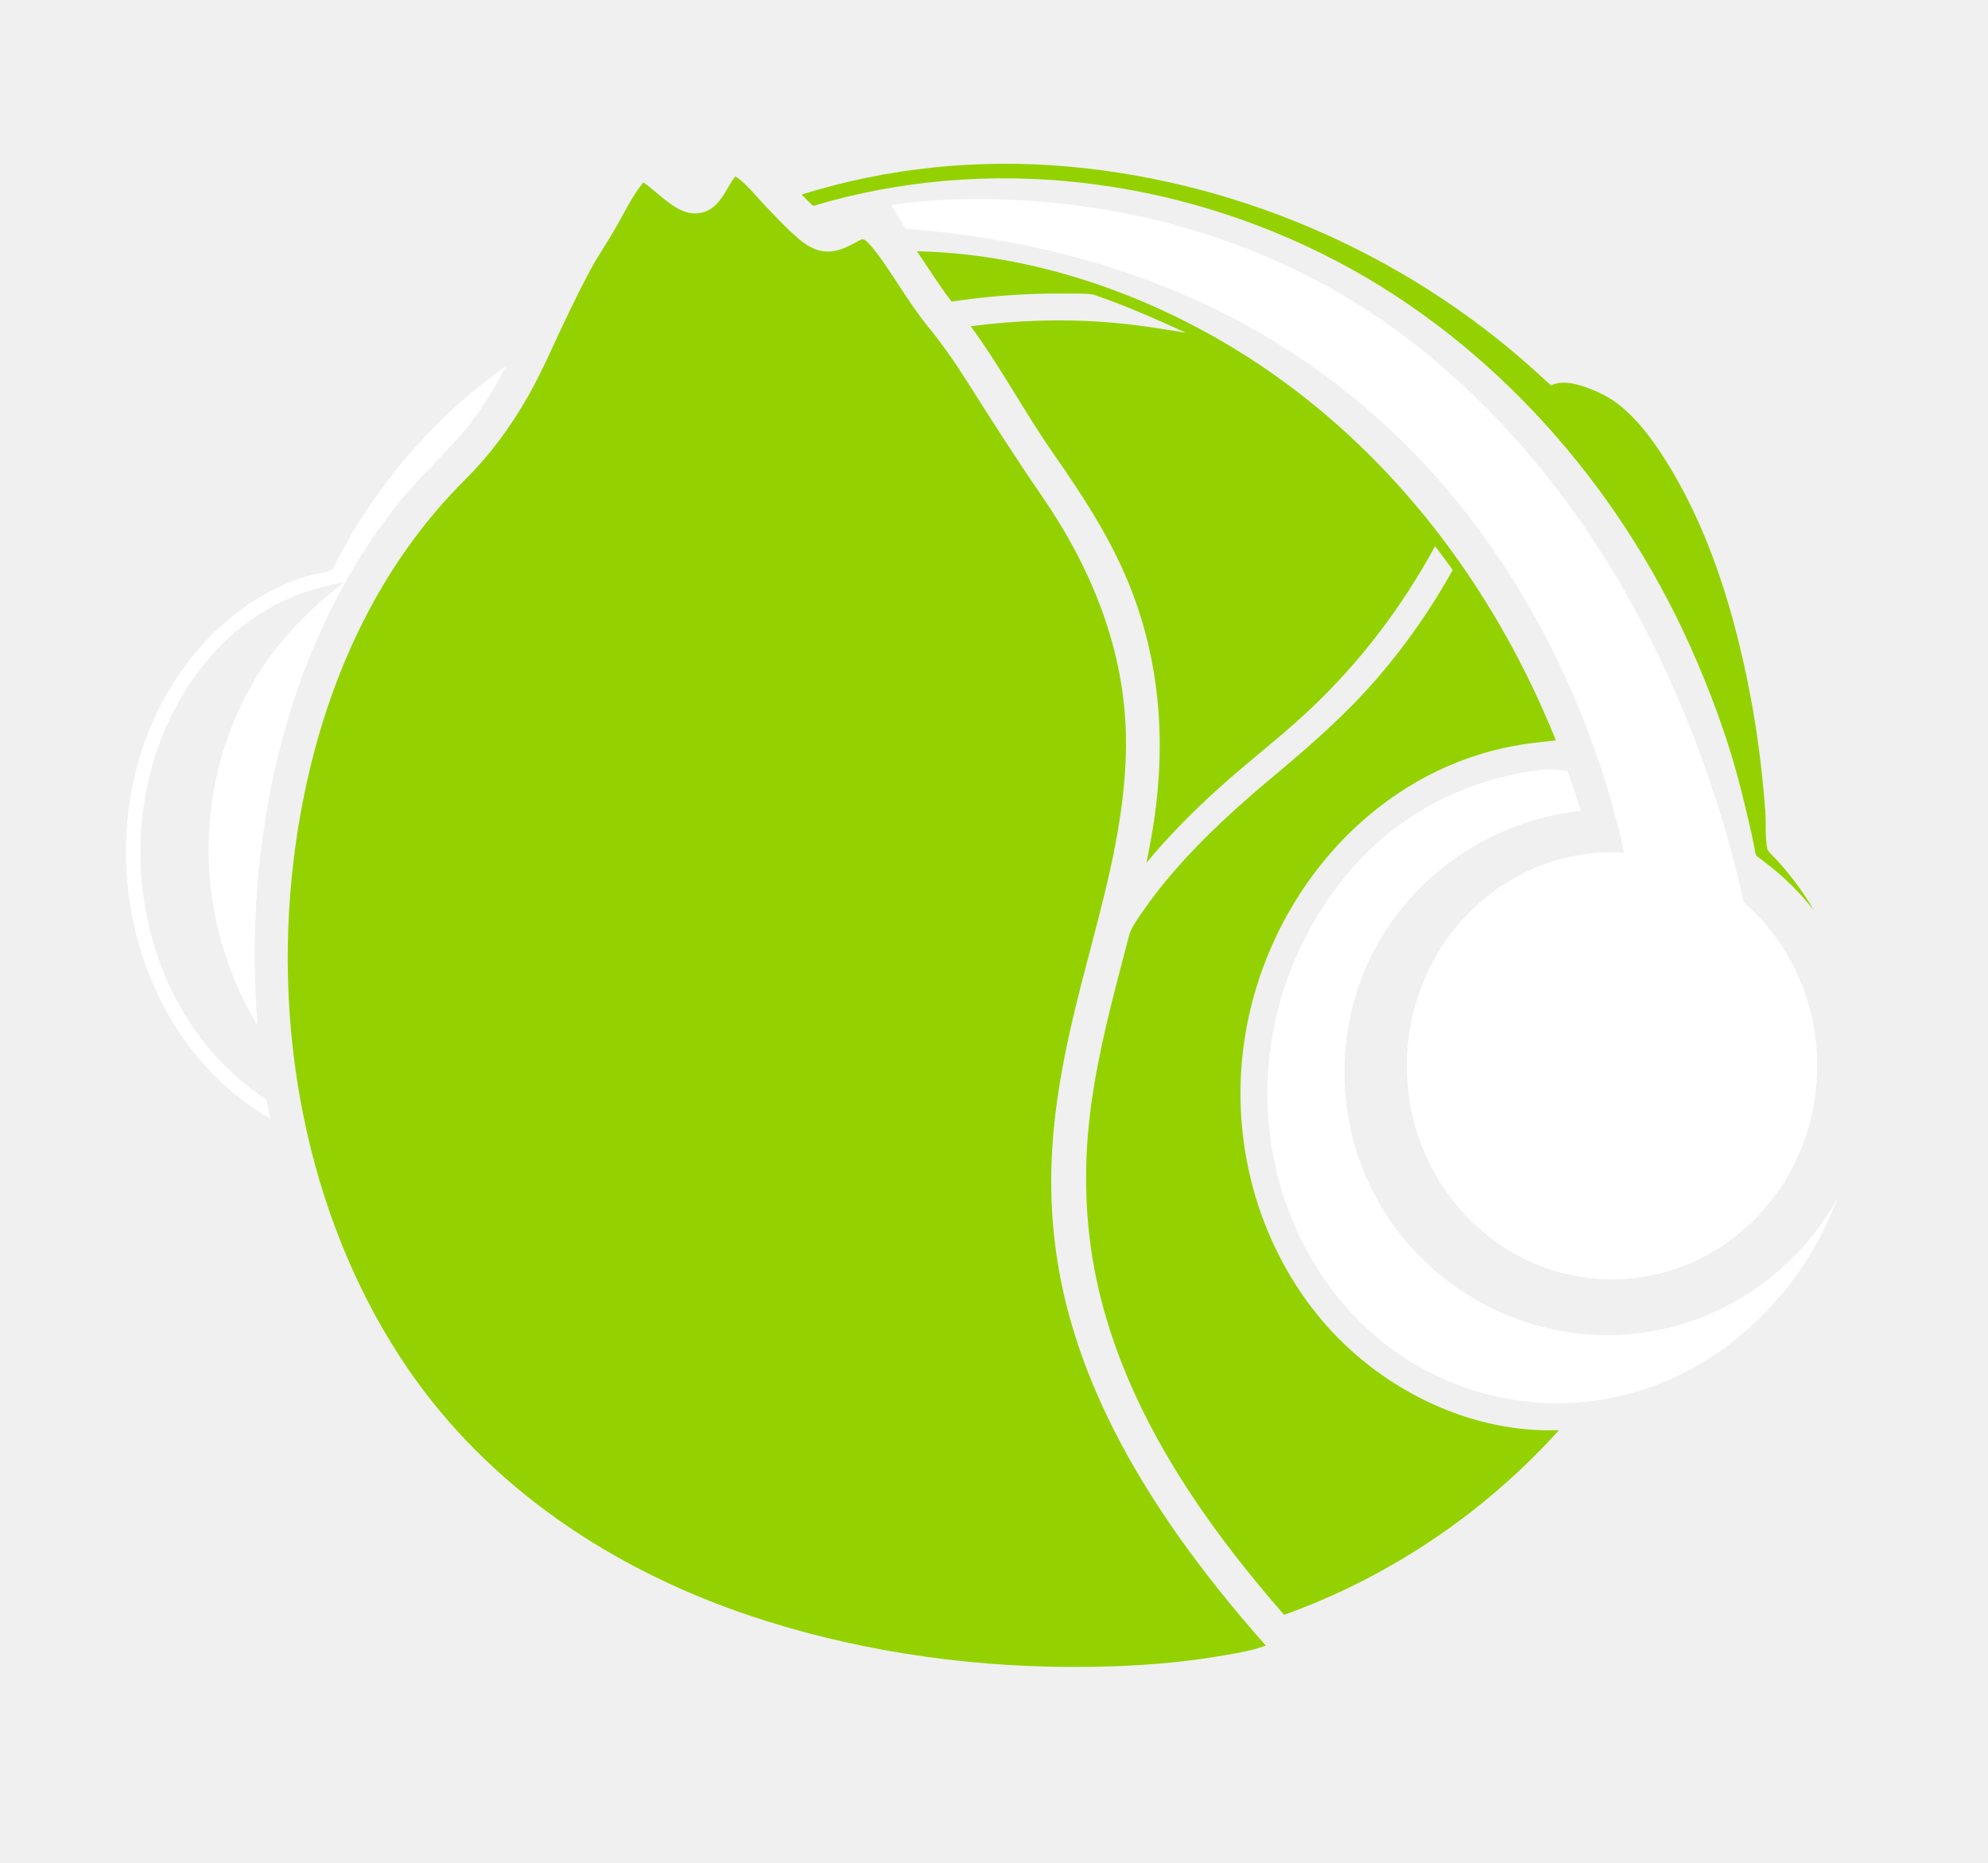
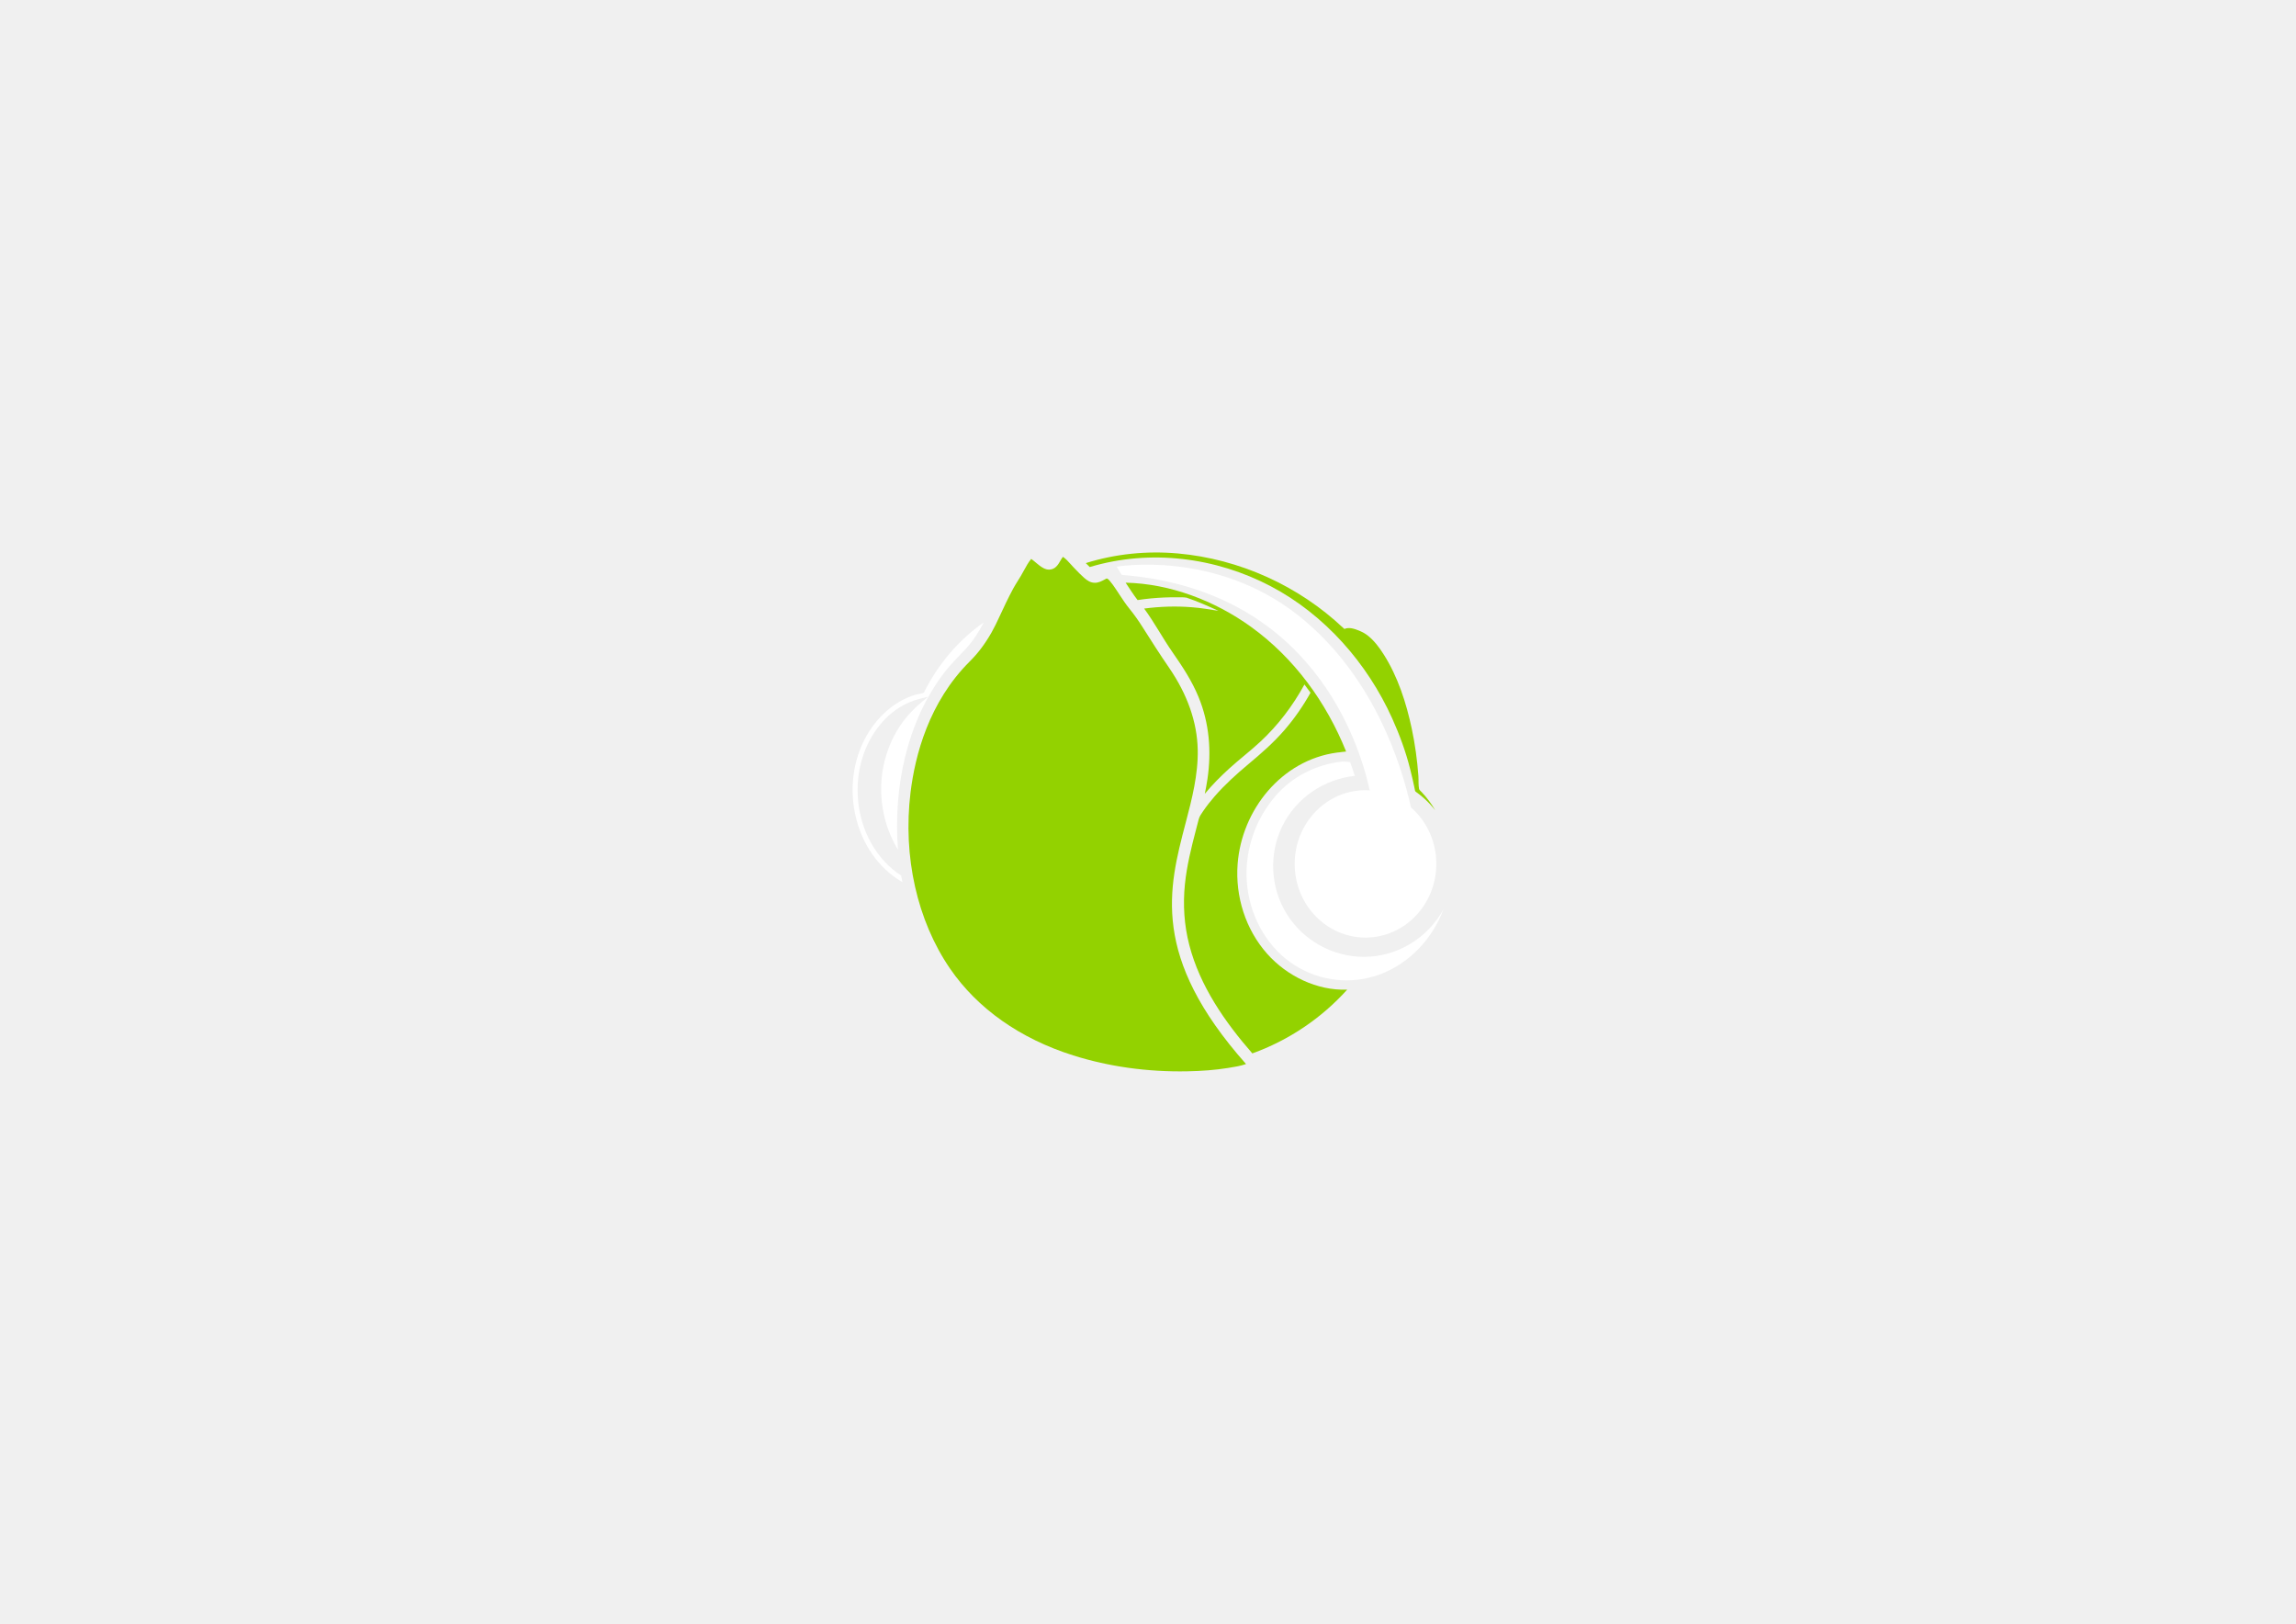
- <svg xmlns="http://www.w3.org/2000/svg" xml:space="preserve" enable-background="new 0 0 97.117 90.999" viewBox="0 0 97.117 90.999" height="90.999px" width="97.117px" y="0px" x="0px" id="Ebene_1" version="1.1">
+ <svg xmlns="http://www.w3.org/2000/svg" xml:space="preserve" enable-background="new 0 0 97.117 90.999" viewBox="0 0 1587.402 1122.52" height="297mm" width="420mm" y="0px" x="0px" id="Ebene_1" version="1.1">
  <defs id="defs21" />
-   <g id="g4166">
+   <g id="g4166" transform="matrix(4.884368,0,0,4.884368,559.427,342.8293)">
    <path d="m 64.833,64.798 c -3.067,-3.455 -4.532,-8.123 -4.183,-12.713 0.582,-7.66 6.216,-14.691 14.029,-15.76 0.175,-0.025 0.353,-0.041 0.529,-0.059 0,-0.002 0.004,-0.006 0.004,-0.006 0,0 0.391,-0.045 0.795,-0.088 C 73.206,29.195 68.653,22.92 62.517,18.504 57.43,14.84 51.107,12.412 44.797,12.275 c 0.558,0.826 1.082,1.674 1.692,2.461 1.254,-0.191 2.518,-0.312 3.787,-0.365 0.602,-0.025 1.203,-0.035 1.806,-0.027 0.435,0.006 0.915,-0.025 1.343,0.053 1.546,0.521 3.026,1.184 4.507,1.859 -1.243,-0.199 -2.482,-0.406 -3.739,-0.504 -2.256,-0.182 -4.53,-0.107 -6.773,0.186 1.465,1.994 2.623,4.193 4.039,6.221 1.4,2.01 2.727,4.027 3.664,6.305 1.523,3.703 1.84,7.652 1.258,11.594 -0.104,0.703 -0.232,1.402 -0.377,2.098 1.06,-1.283 2.236,-2.467 3.465,-3.584 1.438,-1.309 2.989,-2.479 4.41,-3.805 2.518,-2.346 4.582,-5.066 6.229,-8.084 0.289,0.389 0.582,0.771 0.859,1.166 -1.044,1.875 -2.271,3.643 -3.675,5.27 -1.546,1.791 -3.301,3.322 -5.112,4.834 -1.695,1.416 -3.342,2.906 -4.795,4.576 -0.582,0.668 -1.133,1.367 -1.632,2.102 -0.249,0.365 -0.501,0.709 -0.614,1.141 -0.125,0.486 -0.253,0.973 -0.38,1.459 -0.667,2.543 -1.302,5.104 -1.569,7.725 -0.293,2.887 -0.109,5.797 0.621,8.609 1.502,5.793 5.032,10.879 8.92,15.33 5.135,-1.848 9.766,-4.961 13.427,-9.023 C 71.89,70.03 67.635,67.95 64.833,64.798 Z" id="path7" style="fill:#93d200;fill-opacity:1" />
    <path style="fill:#ffffff" id="path9" d="m 78.525,65.229 c -4.398,0 -8.549,-2.295 -10.89,-6.014 -2.344,-3.721 -2.597,-8.5 -0.673,-12.453 1.94,-3.984 5.878,-6.68 10.273,-7.146 -0.203,-0.654 -0.428,-1.303 -0.659,-1.947 -0.351,-0.047 -0.763,-0.086 -1.116,-0.08 -3.648,0.4 -7.086,2.102 -9.489,4.922 -2.474,2.9 -3.917,6.545 -4.05,10.367 -0.155,4.52 1.6,9.07 4.967,12.133 3.105,2.822 7.406,4.072 11.543,3.34 5.257,-0.932 9.51,-4.895 11.344,-9.834 -2.209,4.035 -6.503,6.712 -11.25,6.712 z" />
    <path style="fill:#93d200;fill-opacity:1" id="path11" d="m 65.401,12.813 c 7.597,4.016 13.603,10.861 17.12,18.652 1.054,2.336 1.948,4.762 2.566,7.254 0.23,0.928 0.457,1.855 0.639,2.795 0.033,0.17 0.016,0.26 0.16,0.363 0.146,0.104 0.287,0.211 0.429,0.322 0.272,0.211 0.54,0.432 0.797,0.664 0.544,0.496 1.052,1.039 1.504,1.619 -0.528,-0.916 -1.177,-1.781 -1.898,-2.551 -0.126,-0.133 -0.314,-0.285 -0.381,-0.447 -0.118,-0.607 -0.055,-1.242 -0.099,-1.857 -0.166,-2.24 -0.468,-4.475 -0.936,-6.674 -0.781,-3.682 -1.977,-7.41 -4.02,-10.596 -0.6,-0.938 -1.291,-1.859 -2.164,-2.561 -0.398,-0.318 -0.828,-0.553 -1.299,-0.744 -0.608,-0.244 -1.414,-0.525 -2.05,-0.225 l -0.166,-0.15 -0.399,-0.363 c 0.131,0.123 0.263,0.242 0.393,0.367 C 69.262,12.698 60.898,8.919 52.215,8.14 47.819,7.745 43.376,8.185 39.159,9.505 c 0.179,0.182 0.372,0.379 0.56,0.557 8.532,-2.561 17.849,-1.389 25.682,2.751 z" />
    <path style="fill:#ffffff" id="path13" d="m 10.868,31.456 c 0.954,-0.955 2.104,-1.734 3.349,-2.266 0.842,-0.359 1.721,-0.564 2.611,-0.764 -1.174,0.932 -2.271,1.912 -3.213,3.09 -1.189,1.482 -2.086,3.213 -2.658,5.025 -1.404,4.387 -0.858,9.311 1.471,13.287 0.049,0.08 0.097,0.16 0.146,0.242 -0.665,-8.66 1.167,-17.955 6.489,-24.986 0.949,-1.254 2.054,-2.318 3.123,-3.463 1.028,-1.102 1.838,-2.381 2.524,-3.721 -3.546,2.471 -6.511,5.984 -8.427,9.855 -0.111,0.223 -0.875,0.271 -1.135,0.346 -0.422,0.121 -0.836,0.271 -1.239,0.445 -0.787,0.344 -1.532,0.785 -2.22,1.299 -1.45,1.086 -2.646,2.496 -3.545,4.064 -3.93,6.855 -1.939,16.676 5.062,20.754 C 13.144,54.352 13.079,54.04 13.024,53.727 5.727,48.946 4.775,37.565 10.868,31.456 Z" />
-     <path style="fill:#93d200;fill-opacity:1" id="path15" d="m 41.788,11.851 c -0.386,0.205 -0.821,0.438 -1.342,0.438 -0.63,0 -1.099,-0.332 -1.513,-0.693 -0.469,-0.41 -0.903,-0.863 -1.323,-1.303 L 37.403,10.076 C 37.284,9.951 37.162,9.814 37.037,9.676 36.699,9.297 36.322,8.877 35.924,8.617 c -0.133,0.156 -0.248,0.357 -0.37,0.568 -0.313,0.541 -0.705,1.217 -1.578,1.242 -10e-4,0 -10e-4,0 -0.002,0 -0.558,0 -0.992,-0.295 -1.393,-0.596 -0.176,-0.133 -0.346,-0.277 -0.517,-0.42 -0.214,-0.18 -0.418,-0.352 -0.632,-0.5 -0.407,0.486 -0.732,1.084 -1.049,1.664 -0.128,0.238 -0.257,0.473 -0.388,0.695 -0.154,0.266 -0.316,0.525 -0.479,0.783 -0.225,0.359 -0.45,0.719 -0.652,1.094 -0.703,1.305 -1.344,2.676 -1.89,3.859 -0.402,0.875 -0.755,1.605 -1.161,2.322 -0.922,1.619 -1.904,2.924 -3.094,4.107 -5.755,5.73 -7.729,13.254 -8.371,18.555 -1.098,9.043 0.94,18.117 5.592,24.9 3.887,5.664 9.918,9.914 17.441,12.289 5.047,1.592 10.509,2.355 16.12,2.252 2.107,-0.037 3.985,-0.189 5.74,-0.467 l 0.082,-0.014 c 0.851,-0.133 1.726,-0.271 2.518,-0.551 C 48.33,65.177 50.852,55.573 53.291,46.284 l 0.086,-0.33 c 0.762,-2.908 1.709,-6.525 1.625,-10.07 -0.089,-3.891 -1.457,-7.789 -4.063,-11.586 -1.306,-1.9 -2.55,-3.846 -3.698,-5.664 -0.635,-1.008 -1.25,-1.873 -1.881,-2.645 -0.533,-0.652 -0.998,-1.361 -1.447,-2.047 -0.172,-0.262 -0.342,-0.523 -0.518,-0.781 -0.246,-0.365 -0.525,-0.777 -0.837,-1.137 -0.397,-0.459 -0.429,-0.355 -0.683,-0.221 l -0.087,0.048 z" />
-     <path fill="#FFFFFF" d="M85.189,44.082c-1.404-6.324-5.394-18.818-15.967-27.181c-11.795-9.328-25.688-6.889-25.688-6.889  l0.711,1.16c26.841,2.108,33.626,23.693,35.105,30.5c-0.2-0.012-0.397-0.031-0.6-0.031c-5.536,0-10.023,4.67-10.023,10.43  c0,5.762,4.488,10.432,10.023,10.432c5.536,0,10.024-4.67,10.024-10.432C88.775,48.862,87.38,45.995,85.189,44.082z" id="path17" />
+     <path style="fill:#93d200;fill-opacity:1" id="path15" d="m 41.788,11.851 c -0.386,0.205 -0.821,0.438 -1.342,0.438 -0.63,0 -1.099,-0.332 -1.513,-0.693 -0.469,-0.41 -0.903,-0.863 -1.323,-1.303 L 37.403,10.076 C 37.284,9.951 37.162,9.814 37.037,9.676 36.699,9.297 36.322,8.877 35.924,8.617 c -0.133,0.156 -0.248,0.357 -0.37,0.568 -0.313,0.541 -0.705,1.217 -1.578,1.242 -10e-4,0 -10e-4,0 -0.002,0 -0.558,0 -0.992,-0.295 -1.393,-0.596 -0.176,-0.133 -0.346,-0.277 -0.517,-0.42 -0.214,-0.18 -0.418,-0.352 -0.632,-0.5 -0.407,0.486 -0.732,1.084 -1.049,1.664 -0.128,0.238 -0.257,0.473 -0.388,0.695 -0.154,0.266 -0.316,0.525 -0.479,0.783 -0.225,0.359 -0.45,0.719 -0.652,1.094 -0.703,1.305 -1.344,2.676 -1.89,3.859 -0.402,0.875 -0.755,1.605 -1.161,2.322 -0.922,1.619 -1.904,2.924 -3.094,4.107 -5.755,5.73 -7.729,13.254 -8.371,18.555 -1.098,9.043 0.94,18.117 5.592,24.9 3.887,5.664 9.918,9.914 17.441,12.289 5.047,1.592 10.509,2.355 16.12,2.252 2.107,-0.037 3.985,-0.189 5.74,-0.467 l 0.082,-0.014 c 0.851,-0.133 1.726,-0.271 2.518,-0.551 C 48.33,65.177 50.852,55.573 53.291,46.284 l 0.086,-0.33 c 0.762,-2.908 1.709,-6.525 1.625,-10.07 -0.089,-3.891 -1.457,-7.789 -4.063,-11.586 -1.306,-1.9 -2.55,-3.846 -3.698,-5.664 -0.635,-1.008 -1.25,-1.873 -1.881,-2.645 -0.533,-0.652 -0.998,-1.361 -1.447,-2.047 -0.172,-0.262 -0.342,-0.523 -0.518,-0.781 -0.246,-0.365 -0.525,-0.777 -0.837,-1.137 -0.397,-0.459 -0.429,-0.355 -0.683,-0.221 z" />
+     <path fill="#ffffff" d="M 85.189,44.082 C 83.785,37.758 79.795,25.264 69.222,16.901 57.427,7.573 43.534,10.012 43.534,10.012 l 0.711,1.16 c 26.841,2.108 33.626,23.693 35.105,30.5 -0.2,-0.012 -0.397,-0.031 -0.6,-0.031 -5.536,0 -10.023,4.67 -10.023,10.43 0,5.762 4.488,10.432 10.023,10.432 5.536,0 10.024,-4.67 10.024,-10.432 0.001,-3.209 -1.394,-6.076 -3.585,-7.989 z" id="path17" />
  </g>
</svg>
